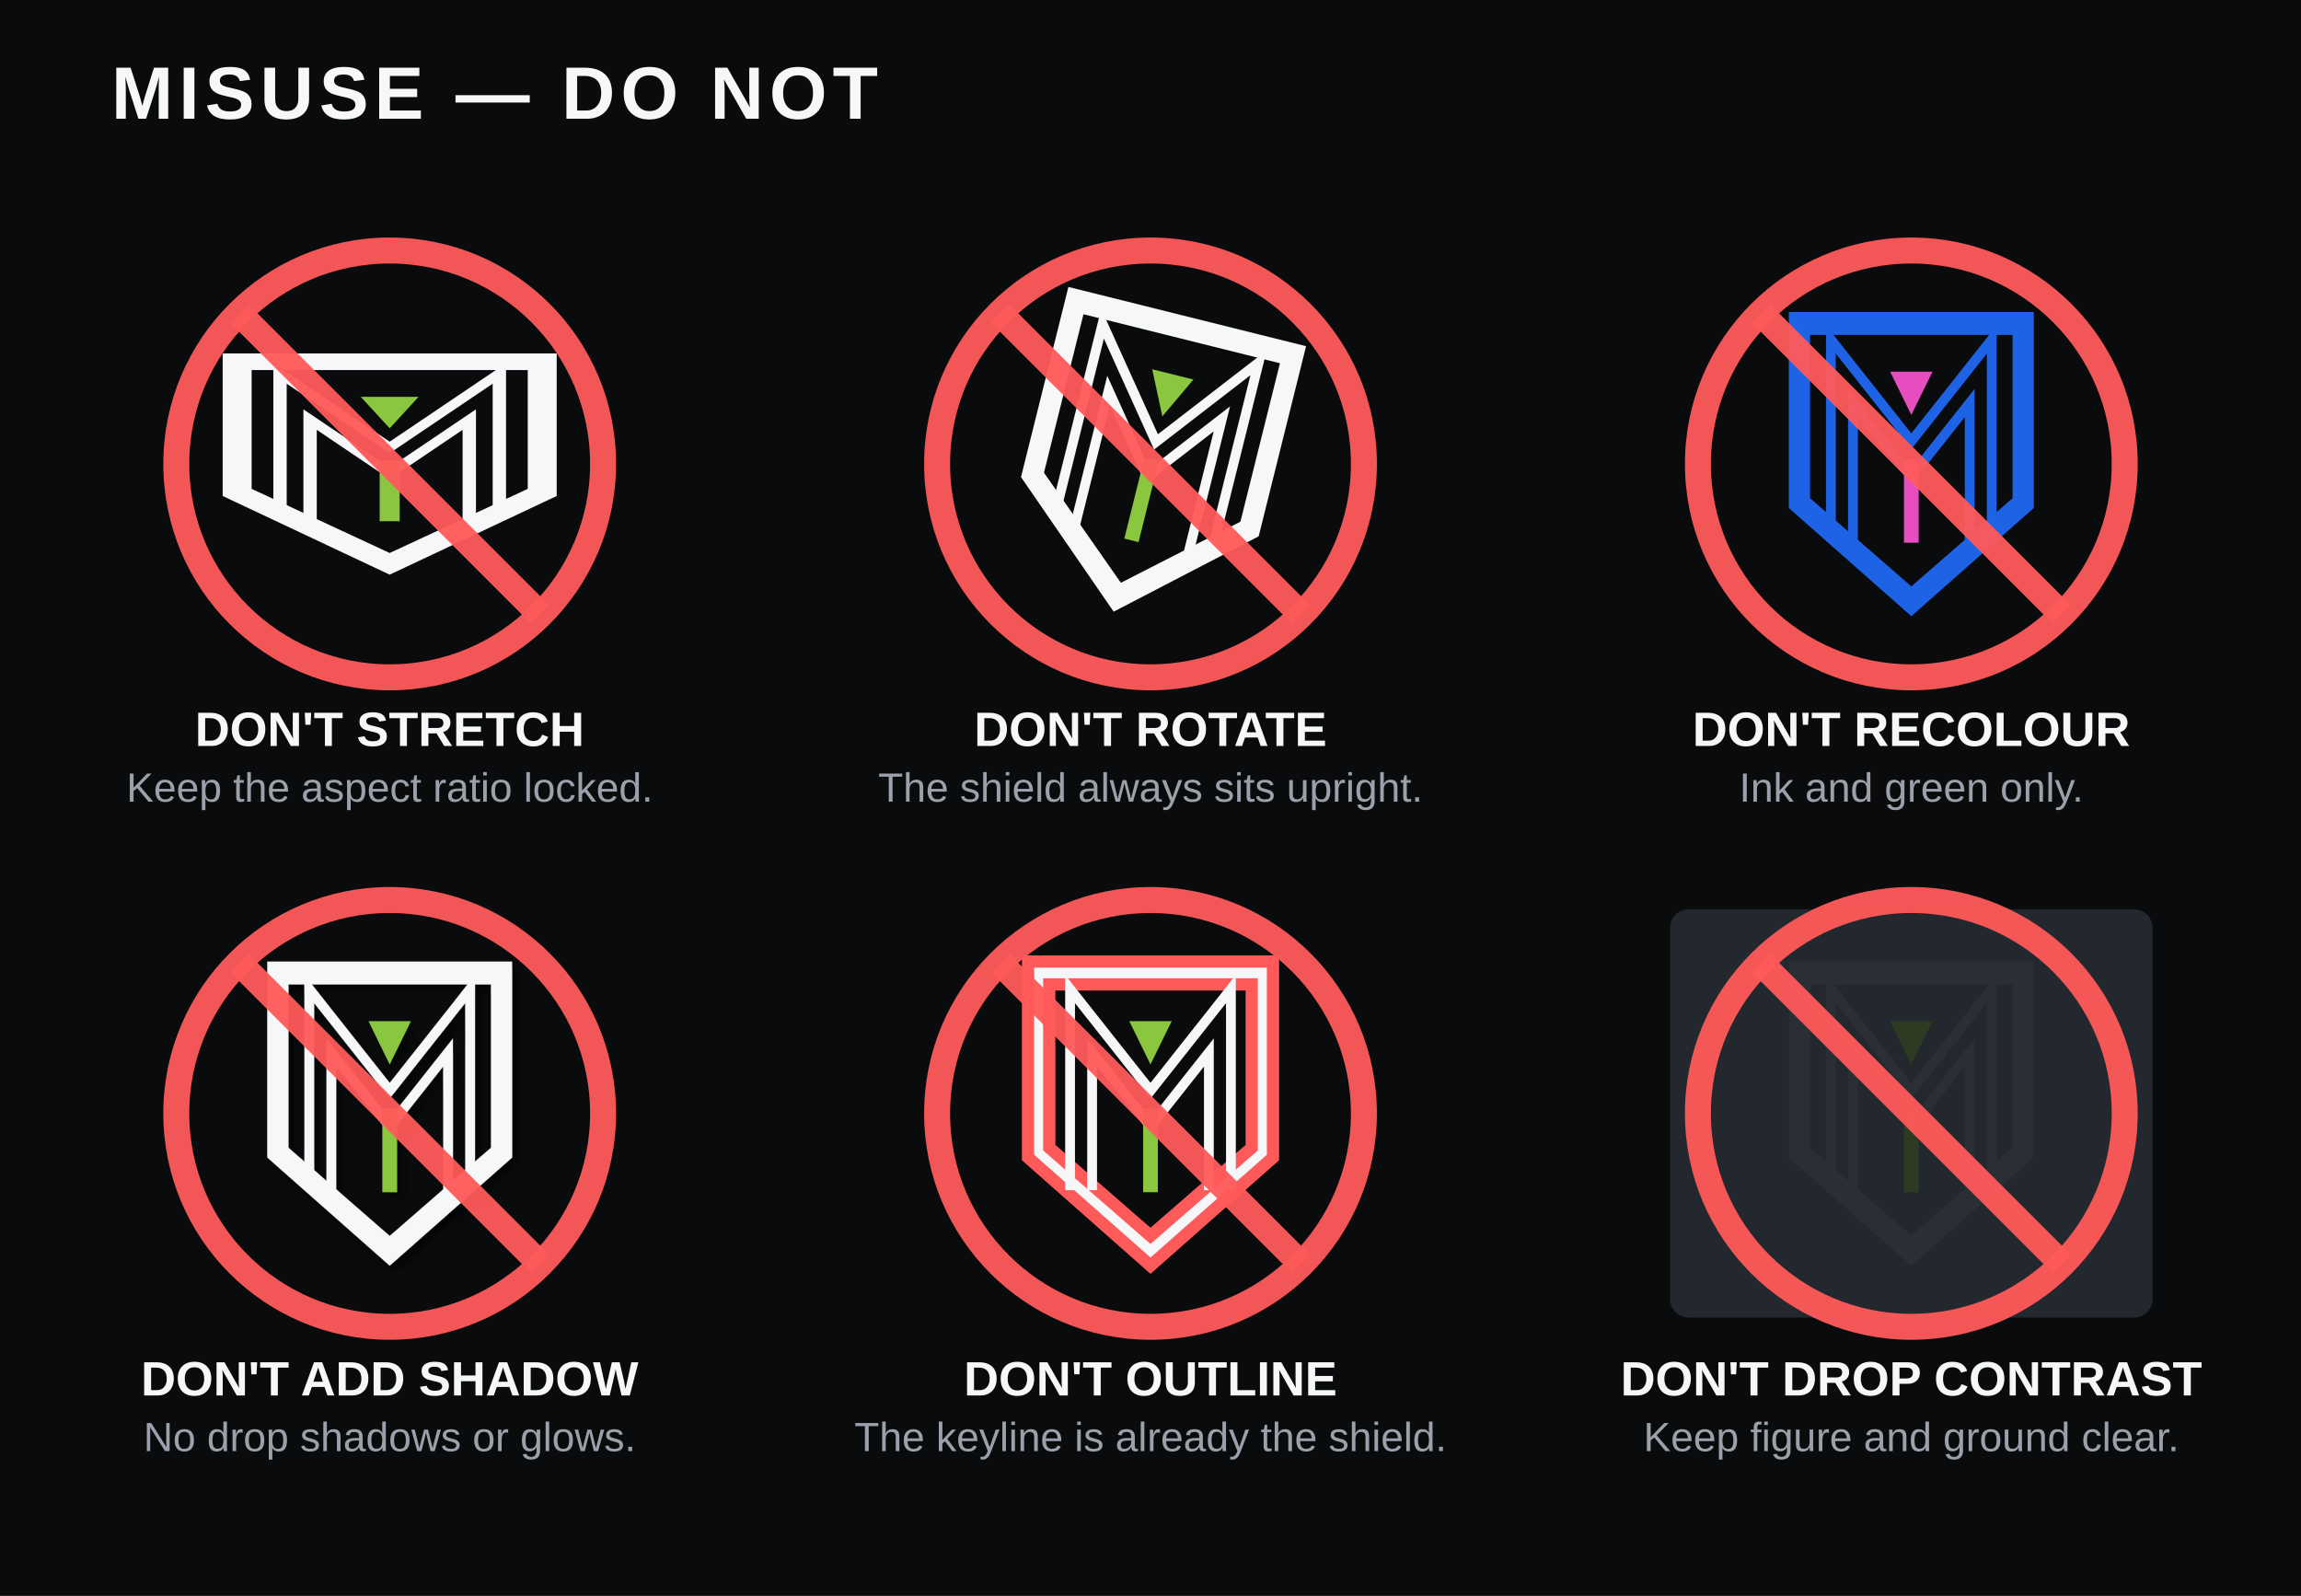
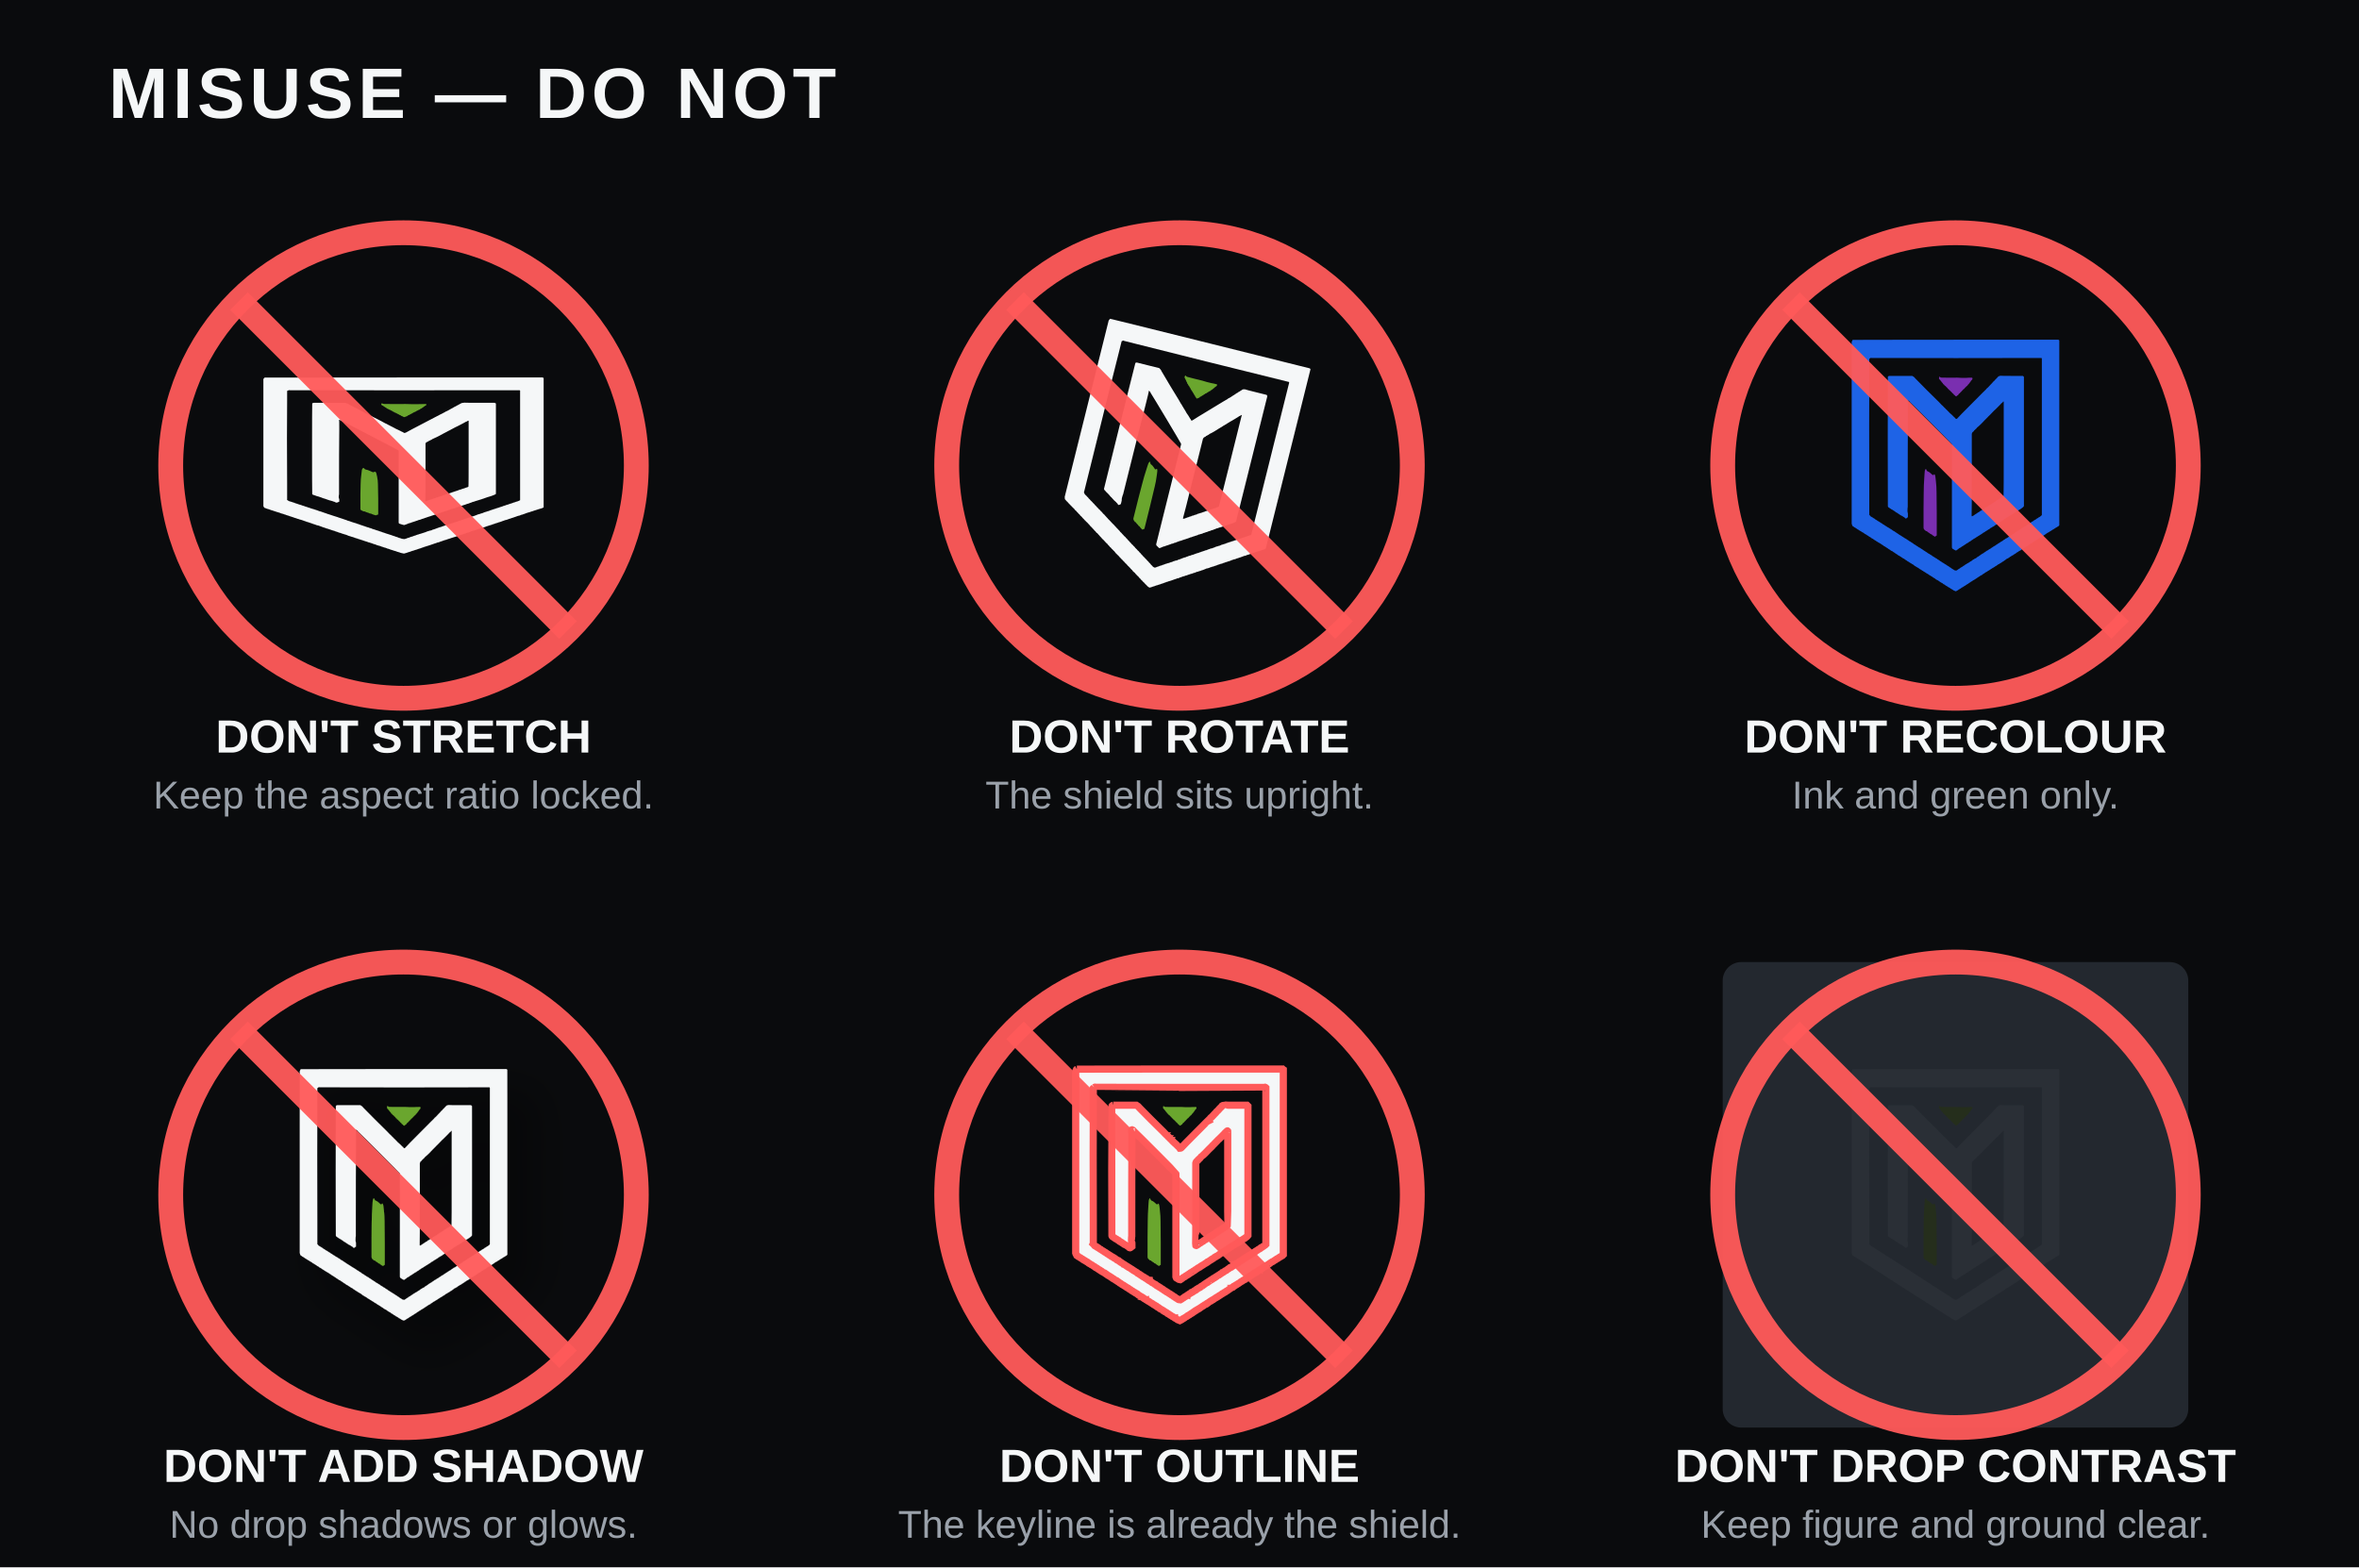
- <svg xmlns="http://www.w3.org/2000/svg" viewBox="0 0 1240 860" role="img" aria-label="The Match Day Club logo misuse">
+ <svg xmlns="http://www.w3.org/2000/svg" viewBox="0 0 1520 1010" role="img" aria-label="The Match Day Club misuse">
  <defs>
+     <path id="pi" fill-rule="evenodd" d="M 103 113 C 101 114, 100 115, 100 116 C 100 117, 99 120, 97 123 C 96 127, 95 129, 96 131 C 96 133, 96 383, 96 688 L 96 1241 98 1247 C 99 1251, 100 1254, 101 1255 C 101 1255, 103 1257, 106 1258 C 108 1260, 111 1262, 112 1263 C 113 1264, 115 1265, 118 1266 C 120 1267, 124 1270, 127 1272 C 129 1274, 132 1276, 134 1277 C 136 1277, 139 1279, 141 1281 C 143 1282, 147 1285, 149 1286 C 152 1287, 155 1289, 157 1291 C 158 1292, 162 1294, 164 1295 C 167 1296, 170 1298, 171 1299 C 172 1301, 176 1303, 179 1305 C 182 1306, 186 1308, 187 1309 C 188 1311, 192 1313, 194 1314 C 196 1315, 200 1317, 201 1319 C 202 1320, 206 1322, 208 1323 C 211 1324, 214 1326, 215 1328 C 216 1329, 219 1331, 222 1332 C 224 1333, 228 1335, 230 1337 C 232 1339, 235 1341, 237 1342 C 240 1343, 242 1345, 244 1346 C 245 1347, 248 1349, 251 1351 C 254 1352, 258 1354, 259 1356 C 260 1357, 264 1359, 267 1360 C 270 1362, 273 1364, 275 1365 C 276 1366, 279 1368, 282 1370 C 284 1371, 288 1373, 290 1375 C 291 1377, 294 1379, 296 1379 C 298 1380, 301 1382, 304 1384 C 306 1386, 310 1388, 313 1390 C 316 1391, 318 1393, 319 1394 C 319 1394, 321 1396, 323 1397 C 331 1401, 334 1403, 335 1405 C 336 1406, 338 1407, 340 1408 C 342 1408, 345 1410, 347 1411 C 349 1413, 353 1416, 357 1418 C 360 1420, 363 1422, 364 1423 C 365 1424, 367 1425, 368 1426 C 370 1427, 373 1428, 375 1430 C 377 1432, 381 1435, 385 1437 C 389 1438, 392 1440, 392 1441 C 392 1441, 394 1443, 397 1444 C 399 1445, 403 1448, 406 1450 C 408 1452, 412 1454, 414 1455 C 416 1455, 419 1457, 421 1459 C 422 1461, 426 1463, 428 1464 C 431 1465, 433 1467, 434 1468 C 435 1469, 438 1471, 441 1473 C 444 1474, 448 1476, 450 1478 C 451 1480, 454 1481, 456 1482 C 458 1483, 462 1485, 464 1487 C 466 1488, 470 1491, 473 1492 C 475 1494, 478 1496, 478 1496 C 479 1497, 482 1500, 486 1502 C 490 1504, 494 1506, 494 1507 C 495 1507, 497 1509, 500 1510 C 503 1512, 506 1514, 508 1515 C 509 1516, 513 1519, 516 1521 C 520 1522, 523 1525, 524 1525 C 524 1526, 527 1528, 529 1529 C 532 1530, 536 1532, 537 1534 C 539 1535, 543 1537, 546 1539 C 549 1541, 552 1543, 553 1544 C 554 1545, 556 1546, 558 1547 C 561 1548, 565 1551, 568 1553 C 571 1556, 575 1558, 577 1559 C 579 1560, 582 1561, 582 1562 C 583 1563, 586 1565, 589 1566 C 591 1568, 595 1570, 597 1572 C 599 1573, 603 1576, 606 1577 C 609 1579, 611 1581, 612 1582 C 613 1583, 616 1585, 619 1586 C 622 1587, 626 1589, 627 1590 C 628 1591, 631 1593, 633 1595 C 636 1596, 639 1598, 641 1600 C 643 1601, 646 1604, 648 1604 C 651 1605, 654 1607, 656 1609 C 657 1611, 660 1613, 662 1613 C 668 1616, 670 1618, 672 1620 C 673 1621, 675 1622, 677 1623 C 679 1624, 682 1625, 684 1627 C 685 1629, 690 1631, 694 1633 C 698 1635, 701 1638, 702 1638 C 702 1639, 705 1641, 708 1642 C 710 1643, 714 1645, 715 1646 C 718 1649, 723 1652, 730 1654 L 735 1656 743 1652 C 748 1650, 751 1647, 752 1646 C 752 1646, 755 1644, 759 1642 C 762 1640, 767 1638, 768 1636 C 770 1634, 772 1633, 774 1632 C 776 1632, 779 1630, 781 1628 C 783 1627, 787 1624, 789 1623 C 792 1622, 795 1620, 797 1618 C 798 1617, 801 1615, 803 1614 C 805 1613, 808 1611, 810 1610 C 812 1608, 815 1606, 818 1604 C 821 1603, 825 1600, 827 1598 C 829 1597, 832 1595, 832 1595 C 833 1595, 835 1594, 837 1592 C 839 1590, 843 1588, 847 1586 C 850 1584, 853 1582, 855 1581 C 856 1580, 859 1578, 861 1577 C 863 1576, 866 1574, 867 1573 C 868 1572, 872 1569, 876 1567 C 879 1565, 884 1563, 885 1561 C 886 1560, 889 1558, 891 1558 C 893 1557, 896 1555, 898 1554 C 899 1552, 903 1549, 906 1548 C 908 1547, 912 1545, 913 1543 C 914 1542, 918 1540, 921 1538 C 925 1537, 927 1535, 928 1534 C 928 1534, 931 1532, 934 1530 C 937 1529, 942 1526, 944 1524 C 946 1522, 951 1519, 953 1518 C 956 1517, 958 1515, 958 1515 C 958 1515, 960 1513, 963 1512 C 966 1510, 971 1508, 973 1506 C 975 1504, 978 1502, 981 1501 C 983 1500, 986 1498, 987 1497 C 988 1496, 992 1493, 995 1491 C 999 1490, 1002 1488, 1003 1487 C 1003 1486, 1006 1485, 1009 1483 C 1012 1482, 1015 1480, 1016 1479 C 1018 1477, 1019 1476, 1027 1472 C 1029 1471, 1031 1469, 1031 1469 C 1032 1468, 1035 1466, 1038 1464 C 1041 1462, 1044 1460, 1044 1459 C 1045 1459, 1048 1456, 1052 1455 C 1056 1453, 1060 1450, 1061 1450 C 1062 1449, 1065 1447, 1067 1445 C 1070 1444, 1073 1442, 1074 1441 C 1076 1439, 1083 1435, 1085 1435 C 1085 1435, 1087 1434, 1089 1432 C 1090 1431, 1094 1428, 1097 1427 C 1101 1425, 1105 1422, 1106 1421 C 1107 1419, 1111 1417, 1113 1416 C 1116 1415, 1119 1413, 1119 1412 C 1120 1411, 1123 1409, 1126 1408 C 1129 1407, 1133 1404, 1135 1403 C 1136 1401, 1139 1399, 1142 1398 C 1144 1397, 1147 1395, 1148 1394 C 1150 1392, 1153 1390, 1156 1389 C 1158 1388, 1162 1385, 1164 1384 C 1165 1382, 1168 1380, 1171 1380 C 1173 1379, 1176 1377, 1178 1375 C 1180 1373, 1183 1371, 1186 1369 C 1189 1368, 1191 1366, 1192 1365 C 1193 1364, 1196 1362, 1200 1361 C 1203 1359, 1206 1357, 1208 1356 C 1209 1355, 1212 1352, 1215 1351 C 1218 1349, 1221 1347, 1222 1347 C 1222 1346, 1225 1344, 1228 1343 C 1231 1341, 1235 1339, 1237 1337 C 1238 1336, 1241 1334, 1243 1333 C 1245 1332, 1248 1330, 1250 1328 C 1252 1326, 1257 1324, 1260 1323 C 1263 1321, 1265 1320, 1265 1319 C 1265 1318, 1268 1316, 1272 1315 C 1275 1313, 1279 1310, 1281 1309 C 1282 1308, 1285 1306, 1288 1304 C 1291 1302, 1294 1300, 1295 1299 C 1296 1298, 1299 1297, 1302 1295 C 1305 1294, 1309 1292, 1310 1290 C 1311 1289, 1315 1287, 1317 1286 C 1320 1285, 1322 1283, 1323 1282 C 1324 1281, 1328 1279, 1331 1277 C 1335 1275, 1339 1273, 1341 1271 C 1342 1270, 1345 1268, 1347 1267 C 1349 1266, 1353 1264, 1356 1262 C 1358 1260, 1362 1258, 1364 1257 C 1365 1256, 1367 1255, 1368 1253 L 1370 1251 1370 683 L 1370 116 1367 114 L 1365 112 735 112 C 284 112, 105 113, 103 113 M 210 225 C 209 226, 207 228, 206 228 L 204 230 204 316 C 203 419, 203 840, 204 1038 C 204 1130, 204 1181, 204 1183 L 203 1185 204 1186 C 205 1187, 207 1189, 208 1191 C 210 1195, 214 1198, 219 1200 C 221 1201, 224 1203, 226 1204 C 228 1206, 231 1208, 234 1209 C 236 1210, 239 1212, 240 1214 C 241 1215, 245 1217, 247 1218 C 249 1219, 253 1221, 254 1223 C 255 1224, 259 1226, 263 1228 C 267 1230, 270 1232, 271 1233 C 272 1234, 274 1236, 277 1237 C 279 1238, 283 1240, 285 1242 C 286 1244, 290 1246, 293 1247 C 295 1248, 298 1250, 300 1252 C 301 1253, 304 1255, 307 1256 C 309 1257, 312 1259, 314 1261 C 316 1262, 320 1265, 323 1266 C 326 1267, 328 1269, 329 1270 C 330 1271, 333 1273, 336 1274 C 339 1276, 343 1278, 345 1280 C 346 1282, 350 1284, 352 1285 C 354 1286, 357 1288, 358 1288 C 359 1289, 362 1291, 365 1293 C 368 1295, 372 1297, 374 1299 C 376 1300, 379 1303, 382 1304 C 384 1305, 386 1307, 387 1308 C 388 1308, 391 1310, 394 1312 C 397 1314, 401 1316, 402 1317 C 403 1318, 406 1320, 408 1321 C 410 1322, 413 1324, 416 1326 C 418 1328, 422 1330, 424 1331 C 426 1332, 430 1334, 431 1335 C 433 1337, 436 1339, 438 1340 C 440 1341, 444 1343, 446 1345 C 448 1347, 451 1349, 454 1350 C 456 1351, 459 1353, 460 1354 C 462 1356, 465 1358, 466 1358 C 468 1359, 472 1361, 474 1363 C 476 1365, 479 1368, 482 1369 C 484 1369, 487 1372, 489 1373 C 491 1375, 494 1377, 496 1378 C 498 1379, 502 1381, 504 1383 C 506 1385, 510 1387, 512 1388 C 514 1388, 517 1390, 519 1392 C 520 1394, 524 1396, 527 1397 C 529 1399, 532 1401, 534 1402 C 535 1403, 538 1405, 541 1407 C 544 1408, 546 1410, 547 1410 C 547 1411, 549 1413, 552 1414 C 555 1415, 559 1418, 561 1420 C 563 1422, 567 1424, 569 1425 C 572 1426, 574 1427, 575 1428 C 576 1430, 578 1431, 586 1435 C 587 1436, 590 1438, 592 1440 C 594 1441, 597 1443, 597 1443 C 598 1443, 601 1445, 604 1447 C 607 1450, 611 1452, 613 1453 C 615 1454, 618 1455, 620 1457 C 621 1459, 625 1461, 627 1462 C 629 1463, 633 1465, 635 1467 C 636 1469, 640 1471, 642 1472 C 645 1473, 647 1475, 648 1476 C 648 1476, 651 1478, 654 1480 C 658 1482, 662 1484, 664 1486 C 665 1487, 669 1489, 672 1491 C 675 1492, 677 1494, 677 1494 C 678 1495, 681 1497, 684 1499 C 688 1501, 692 1503, 694 1505 C 695 1507, 698 1509, 700 1509 C 702 1510, 704 1512, 706 1513 C 707 1514, 710 1517, 714 1519 C 718 1520, 721 1523, 722 1524 C 725 1527, 734 1529, 738 1529 C 740 1528, 743 1526, 746 1524 C 748 1522, 752 1519, 754 1518 C 756 1518, 759 1516, 761 1514 C 762 1512, 766 1510, 770 1508 C 773 1506, 776 1504, 777 1504 C 777 1503, 780 1501, 782 1500 C 784 1499, 787 1497, 789 1496 C 790 1495, 793 1492, 797 1490 C 801 1489, 804 1486, 805 1485 C 806 1485, 808 1483, 811 1482 C 813 1481, 817 1479, 819 1477 C 821 1475, 825 1473, 827 1472 C 830 1470, 833 1468, 835 1467 C 836 1465, 839 1463, 841 1462 C 844 1461, 847 1459, 848 1458 C 849 1456, 853 1455, 856 1454 C 859 1453, 862 1451, 863 1449 C 864 1447, 868 1445, 871 1444 C 873 1442, 876 1440, 878 1439 C 879 1438, 882 1436, 885 1434 C 888 1432, 891 1430, 892 1429 C 893 1428, 897 1426, 900 1424 C 903 1423, 907 1421, 907 1420 C 907 1419, 911 1417, 914 1415 C 917 1413, 921 1411, 921 1410 C 922 1409, 925 1407, 928 1406 C 931 1405, 935 1402, 937 1400 C 939 1399, 942 1397, 942 1397 C 944 1397, 951 1392, 952 1391 C 952 1390, 955 1389, 958 1387 C 961 1385, 964 1383, 965 1382 C 966 1381, 969 1380, 972 1378 C 974 1377, 978 1375, 980 1373 C 982 1371, 985 1369, 988 1368 C 990 1367, 992 1365, 993 1364 C 994 1364, 997 1362, 1000 1360 C 1003 1358, 1007 1356, 1009 1354 C 1011 1352, 1015 1350, 1017 1349 C 1019 1349, 1022 1347, 1022 1346 C 1023 1345, 1027 1342, 1030 1340 C 1034 1338, 1038 1336, 1039 1334 C 1040 1333, 1043 1332, 1044 1331 C 1046 1331, 1049 1329, 1051 1328 C 1053 1326, 1057 1323, 1061 1321 C 1064 1319, 1067 1317, 1067 1316 C 1068 1316, 1070 1314, 1073 1312 C 1076 1311, 1080 1309, 1081 1308 C 1082 1307, 1085 1304, 1089 1303 C 1092 1301, 1096 1299, 1096 1298 C 1097 1297, 1100 1294, 1104 1292 C 1109 1290, 1112 1288, 1112 1287 C 1112 1287, 1115 1285, 1118 1284 C 1121 1282, 1125 1280, 1125 1279 C 1126 1278, 1128 1276, 1131 1275 C 1134 1273, 1138 1271, 1140 1269 C 1142 1268, 1146 1265, 1148 1264 C 1150 1264, 1152 1262, 1153 1261 C 1153 1260, 1157 1258, 1161 1256 C 1166 1254, 1169 1251, 1170 1250 C 1171 1249, 1173 1248, 1175 1247 C 1177 1246, 1180 1244, 1182 1243 C 1184 1241, 1187 1238, 1190 1237 C 1192 1236, 1195 1234, 1197 1233 C 1198 1231, 1202 1229, 1204 1228 C 1206 1228, 1210 1225, 1212 1223 C 1214 1221, 1218 1219, 1220 1218 C 1223 1217, 1225 1215, 1227 1214 C 1228 1213, 1231 1211, 1233 1209 C 1236 1208, 1240 1206, 1242 1204 C 1243 1202, 1246 1200, 1249 1200 C 1251 1199, 1255 1196, 1258 1193 L 1263 1188 1263 707 L 1263 227 1261 225 C 1259 223, 1258 223, 1257 224 C 1253 225, 218 225, 217 224 C 215 222, 213 223, 210 225 M 326 334 C 322 335, 319 337, 318 339 C 317 342, 317 1129, 318 1134 C 319 1139, 322 1142, 330 1146 C 333 1148, 336 1150, 336 1150 C 336 1151, 339 1152, 342 1154 C 345 1155, 349 1157, 351 1159 C 353 1161, 356 1163, 359 1164 C 361 1166, 364 1168, 365 1169 C 367 1170, 369 1172, 371 1173 C 373 1173, 376 1175, 378 1177 C 381 1179, 385 1182, 387 1183 C 389 1184, 392 1186, 393 1187 C 395 1188, 398 1191, 402 1192 C 406 1194, 410 1196, 411 1197 C 412 1199, 415 1200, 417 1201 C 419 1202, 421 1203, 422 1205 C 427 1211, 430 1211, 436 1205 L 441 1201 441 1188 C 441 1181, 441 1175, 440 1174 C 438 1171, 438 1152, 439 1145 L 440 1138 440 1034 C 440 906, 440 682, 441 572 C 441 519, 441 489, 440 488 C 438 488, 439 484, 440 484 C 441 484, 442 485, 443 486 C 444 486, 445 487, 446 487 C 447 487, 449 488, 450 490 C 451 491, 453 493, 454 495 C 472 511, 709 749, 710 752 L 711 756 711 1071 L 711 1387 712 1390 L 714 1394 719 1397 C 726 1402, 734 1406, 736 1406 C 736 1406, 739 1405, 741 1403 C 743 1401, 746 1399, 748 1398 C 750 1396, 753 1395, 753 1394 C 754 1393, 757 1390, 761 1389 C 765 1387, 769 1385, 769 1384 C 770 1383, 772 1381, 775 1380 C 777 1379, 781 1376, 783 1375 C 785 1373, 789 1371, 792 1369 C 795 1367, 798 1366, 798 1365 C 798 1364, 801 1363, 804 1361 C 807 1360, 811 1358, 813 1356 C 814 1354, 818 1352, 820 1351 C 823 1350, 826 1348, 827 1347 C 828 1345, 831 1343, 834 1342 C 836 1341, 839 1339, 841 1337 C 843 1335, 847 1333, 849 1332 C 852 1331, 854 1329, 856 1328 C 857 1327, 860 1325, 863 1323 C 865 1322, 869 1320, 871 1318 C 873 1317, 876 1315, 878 1314 C 880 1313, 882 1312, 884 1310 C 885 1309, 888 1307, 892 1305 C 895 1303, 899 1300, 901 1299 C 902 1297, 905 1295, 907 1295 C 909 1294, 913 1292, 915 1290 C 917 1288, 920 1286, 922 1285 C 924 1285, 927 1283, 929 1281 C 931 1280, 935 1277, 937 1276 C 939 1275, 943 1273, 945 1271 C 946 1269, 949 1267, 951 1266 C 954 1266, 957 1264, 958 1262 C 960 1261, 963 1259, 966 1258 C 968 1257, 972 1255, 973 1253 C 975 1251, 978 1249, 981 1248 C 983 1247, 986 1245, 987 1244 C 987 1243, 990 1241, 994 1240 C 997 1238, 1001 1235, 1002 1234 C 1004 1232, 1008 1230, 1010 1229 C 1012 1229, 1014 1227, 1015 1226 C 1015 1225, 1019 1223, 1022 1221 C 1026 1219, 1030 1217, 1031 1216 C 1032 1214, 1035 1212, 1037 1211 C 1039 1211, 1042 1208, 1044 1206 C 1046 1204, 1050 1202, 1053 1201 C 1056 1199, 1059 1197, 1060 1196 C 1062 1195, 1064 1193, 1067 1192 C 1069 1191, 1072 1189, 1074 1188 C 1076 1186, 1080 1184, 1082 1183 C 1085 1182, 1088 1180, 1090 1178 C 1091 1177, 1095 1174, 1098 1173 C 1100 1171, 1103 1169, 1105 1168 C 1106 1167, 1109 1165, 1111 1164 C 1113 1163, 1117 1161, 1119 1159 C 1120 1158, 1124 1156, 1126 1155 C 1128 1154, 1132 1151, 1134 1150 C 1136 1148, 1140 1145, 1142 1144 C 1145 1142, 1148 1140, 1150 1137 L 1153 1133 1153 736 L 1153 340 1150 337 L 1147 334 1080 334 C 1043 334, 1011 334, 1010 333 C 1009 333, 1005 334, 1001 335 L 995 338 993 341 C 991 343, 989 345, 988 346 C 987 347, 985 349, 983 351 C 982 353, 980 355, 979 356 C 977 357, 975 358, 974 360 C 974 362, 971 364, 969 366 C 967 367, 965 369, 965 369 C 965 370, 963 372, 961 374 C 959 377, 953 383, 947 389 C 942 395, 936 401, 935 402 C 934 403, 932 405, 931 406 C 929 407, 927 410, 925 411 C 923 413, 921 415, 921 416 C 920 416, 886 451, 845 492 C 780 557, 752 586, 743 596 C 742 597, 740 598, 738 598 L 735 598 733 595 C 732 593, 730 591, 730 591 C 729 591, 724 587, 719 581 C 714 576, 707 569, 704 567 C 701 564, 697 561, 696 560 C 696 559, 693 557, 692 555 C 690 554, 688 552, 688 551 C 687 551, 685 548, 683 546 C 681 544, 678 542, 678 541 C 677 541, 673 537, 669 532 C 664 528, 660 524, 660 523 C 659 523, 657 520, 655 518 C 653 516, 651 514, 650 514 C 646 510, 633 496, 632 495 C 631 494, 598 461, 558 422 C 519 382, 486 349, 486 349 C 485 348, 483 345, 480 342 C 477 340, 473 337, 471 336 L 468 334 399 334 C 360 334, 328 334, 326 334 M 1023 495 C 1022 497, 1021 498, 1019 499 C 1018 499, 1016 501, 1015 502 C 1014 504, 1003 515, 992 526 C 981 537, 971 547, 970 547 C 967 550, 944 574, 942 576 C 940 577, 939 579, 938 580 C 936 581, 934 583, 933 585 C 930 587, 895 624, 890 629 C 885 634, 870 648, 868 649 C 867 649, 865 651, 864 653 C 863 655, 861 657, 860 658 C 858 659, 856 661, 855 662 C 854 664, 852 666, 850 667 C 848 668, 846 670, 846 672 C 845 673, 843 676, 841 677 C 838 678, 837 680, 835 684 L 833 690 833 940 C 833 1077, 833 1190, 832 1191 C 832 1193, 833 1196, 834 1196 C 836 1196, 848 1189, 851 1186 C 853 1184, 856 1182, 858 1181 C 861 1180, 864 1178, 866 1176 C 868 1174, 872 1172, 874 1171 C 877 1170, 880 1168, 880 1167 C 881 1165, 884 1163, 886 1163 C 889 1162, 892 1160, 894 1158 C 896 1156, 900 1154, 902 1153 C 905 1152, 908 1150, 910 1148 C 911 1146, 914 1144, 916 1143 C 918 1143, 921 1141, 923 1139 C 925 1138, 929 1135, 932 1134 C 934 1132, 937 1130, 938 1130 C 939 1129, 943 1126, 947 1124 C 951 1122, 954 1120, 954 1119 C 954 1119, 956 1117, 959 1116 C 961 1115, 965 1113, 967 1111 C 968 1110, 972 1107, 975 1106 C 978 1104, 982 1102, 983 1100 C 984 1099, 987 1097, 989 1096 C 991 1096, 994 1094, 995 1093 C 996 1091, 1000 1089, 1004 1087 C 1007 1085, 1011 1083, 1012 1082 C 1013 1081, 1016 1079, 1017 1078 C 1022 1076, 1027 1072, 1028 1070 C 1029 1068, 1029 940, 1029 785 C 1029 629, 1029 500, 1029 498 C 1031 491, 1026 488, 1023 495" />
+     <path id="pg" d="M 669 378 L 668 379 670 383 C 671 386, 673 389, 675 390 C 677 391, 681 395, 684 398 C 690 406, 696 412, 705 420 C 709 424, 713 428, 714 429 C 716 430, 720 435, 724 439 C 728 444, 732 448, 733 449 C 736 454, 746 447, 756 433 C 760 427, 774 412, 775 412 C 778 412, 803 384, 803 380 C 803 377, 801 377, 800 379 C 796 383, 795 384, 792 384 C 791 384, 788 385, 787 386 C 785 387, 781 387, 779 387 C 776 387, 773 387, 772 387 C 763 388, 714 387, 714 387 C 714 386, 706 385, 704 385 C 703 385, 702 385, 702 384 C 702 384, 701 383, 700 384 L 698 384 698 388 C 698 389, 699 391, 699 391 C 701 391, 703 394, 703 397 L 703 399 701 399 L 698 399 698 396 L 697 392 695 392 C 691 392, 688 390, 687 387 L 686 384 682 383 C 679 382, 677 381, 676 379 C 674 377, 672 376, 669 378 M 550 1002 C 549 1007, 549 1015, 548 1021 C 545 1056, 542 1264, 544 1272 C 545 1273, 547 1274, 549 1275 C 551 1276, 554 1278, 556 1280 C 558 1281, 561 1283, 563 1283 C 566 1284, 568 1285, 570 1288 C 572 1290, 576 1293, 578 1294 C 581 1295, 583 1297, 584 1298 C 585 1300, 587 1301, 591 1303 C 595 1304, 597 1305, 598 1307 C 602 1314, 605 1315, 609 1312 L 611 1309 610 1292 C 610 1282, 610 1243, 610 1204 C 610 1129, 609 1059, 607 1043 C 606 1038, 606 1029, 605 1023 C 605 1014, 604 1010, 603 1011 C 602 1012, 600 1022, 598 1041 C 598 1049, 597 1057, 596 1059 C 596 1062, 593 1063, 593 1060 L 593 1058 592 1061 L 591 1064 591 1061 C 591 1059, 591 1058, 590 1058 C 590 1058, 589 1055, 589 1051 L 588 1044 586 1044 C 585 1044, 584 1043, 584 1043 L 584 1041 577 1041 L 570 1041 570 1043 C 570 1043, 569 1044, 568 1044 C 567 1044, 566 1045, 566 1046 C 566 1046, 565 1047, 565 1047 C 564 1047, 563 1048, 563 1049 L 562 1051 562 1049 C 562 1048, 561 1047, 560 1047 C 558 1047, 556 1042, 555 1026 C 554 1008, 552 994, 551 994 C 551 994, 550 998, 550 1002" />
+     <path id="pd" d="M 634 339 C 633 339, 633 342, 632 346 L 632 352 640 361 C 644 366, 648 371, 648 371 C 648 372, 649 373, 651 375 C 653 376, 655 379, 656 381 C 656 383, 658 385, 660 386 C 662 386, 664 389, 665 391 C 666 393, 667 394, 670 395 C 671 396, 674 398, 675 400 C 676 401, 678 404, 679 404 C 681 405, 683 408, 684 409 C 684 411, 687 413, 688 414 C 690 415, 693 417, 693 419 C 694 421, 696 422, 697 422 C 698 423, 701 425, 703 428 C 705 430, 707 432, 708 433 C 709 433, 711 435, 712 437 C 713 439, 715 441, 717 442 C 719 443, 721 445, 722 447 C 722 449, 724 451, 726 451 C 728 452, 730 454, 731 456 C 732 457, 734 459, 736 459 L 738 460 741 457 C 742 456, 745 453, 747 453 C 749 452, 751 450, 752 447 C 753 445, 754 443, 757 442 C 759 441, 761 439, 762 437 C 763 436, 764 434, 766 433 C 767 432, 769 430, 771 428 C 772 426, 774 424, 775 423 C 777 422, 779 421, 779 419 C 780 417, 782 415, 784 415 C 786 414, 788 411, 789 410 C 790 408, 793 405, 794 404 C 796 404, 798 402, 798 400 C 799 399, 801 397, 803 396 C 805 395, 807 393, 808 391 C 808 389, 810 387, 812 386 C 814 385, 816 382, 817 380 C 818 378, 821 374, 824 371 C 826 368, 828 365, 828 365 C 828 364, 830 362, 832 360 C 837 356, 839 349, 836 346 L 835 345 827 345 C 822 345, 809 345, 798 346 C 786 346, 773 346, 769 346 C 759 345, 739 344, 690 345 C 644 345, 641 345, 638 341 C 636 339, 635 338, 634 339 M 669 378 L 668 379 670 383 C 671 386, 673 389, 675 390 C 677 391, 681 395, 684 398 C 690 406, 696 412, 705 420 C 709 424, 713 428, 714 429 C 716 430, 720 435, 724 439 C 728 444, 732 448, 733 449 C 736 454, 746 447, 756 433 C 760 427, 774 412, 775 412 C 778 412, 803 384, 803 380 C 803 377, 801 377, 800 379 C 796 383, 795 384, 792 384 C 791 384, 788 385, 787 386 C 785 387, 781 387, 779 387 C 776 387, 773 387, 772 387 C 763 388, 714 387, 714 387 C 714 386, 706 385, 704 385 C 703 385, 702 385, 702 384 C 702 384, 701 383, 700 384 L 698 384 698 388 C 698 389, 699 391, 699 391 C 701 391, 703 394, 703 397 L 703 399 701 399 L 698 399 698 396 L 697 392 695 392 C 691 392, 688 390, 687 387 L 686 384 682 383 C 679 382, 677 381, 676 379 C 674 377, 672 376, 669 378 M 548 908 C 545 913, 543 924, 543 936 C 543 942, 542 957, 541 968 C 541 979, 539 994, 539 1003 C 538 1011, 538 1073, 537 1143 L 537 1268 538 1270 C 538 1271, 539 1273, 539 1274 C 539 1275, 543 1280, 546 1281 C 547 1282, 548 1283, 548 1283 C 548 1285, 555 1288, 557 1287 C 558 1287, 560 1289, 561 1291 C 563 1293, 567 1295, 570 1297 C 573 1298, 575 1300, 576 1301 C 576 1302, 578 1304, 582 1305 C 586 1306, 589 1308, 591 1311 C 592 1312, 595 1314, 595 1314 C 596 1314, 598 1315, 600 1317 C 605 1321, 608 1322, 610 1319 C 611 1318, 613 1316, 615 1315 L 618 1314 618 1177 C 617 1049, 617 1015, 614 994 C 614 989, 613 980, 612 973 C 610 953, 609 947, 607 942 C 604 937, 602 936, 600 940 C 597 944, 594 944, 589 939 C 588 938, 584 935, 580 931 C 576 928, 572 925, 571 924 C 570 923, 567 922, 565 921 C 563 921, 562 920, 562 920 C 562 919, 561 919, 561 919 C 559 919, 556 914, 554 910 C 553 904, 551 904, 548 908 M 550 1002 C 549 1007, 549 1015, 548 1021 C 545 1056, 542 1264, 544 1272 C 545 1273, 547 1274, 549 1275 C 551 1276, 554 1278, 556 1280 C 558 1281, 561 1283, 563 1283 C 566 1284, 568 1285, 570 1288 C 572 1290, 576 1293, 578 1294 C 581 1295, 583 1297, 584 1298 C 585 1300, 587 1301, 591 1303 C 595 1304, 597 1305, 598 1307 C 602 1314, 605 1315, 609 1312 L 611 1309 610 1292 C 610 1282, 610 1243, 610 1204 C 610 1129, 609 1059, 607 1043 C 606 1038, 606 1029, 605 1023 C 605 1014, 604 1010, 603 1011 C 602 1012, 600 1022, 598 1041 C 598 1049, 597 1057, 596 1059 C 596 1062, 593 1063, 593 1060 L 593 1058 592 1061 L 591 1064 591 1061 C 591 1059, 591 1058, 590 1058 C 590 1058, 589 1055, 589 1051 L 588 1044 586 1044 C 585 1044, 584 1043, 584 1043 L 584 1041 577 1041 L 570 1041 570 1043 C 570 1043, 569 1044, 568 1044 C 567 1044, 566 1045, 566 1046 C 566 1046, 565 1047, 565 1047 C 564 1047, 563 1048, 563 1049 L 562 1051 562 1049 C 562 1048, 561 1047, 560 1047 C 558 1047, 556 1042, 555 1026 C 554 1008, 552 994, 551 994 C 551 994, 550 998, 550 1002" />
    <filter id="ds" x="-40%" y="-40%" width="180%" height="180%">
-       <feDropShadow dx="14" dy="16" stdDeviation="12" flood-color="#000000" flood-opacity="0.6" />
+       <feDropShadow dx="16" dy="18" stdDeviation="14" flood-color="#000" flood-opacity="0.6" />
    </filter>
-     <g id="no" stroke="#FF5A5A" stroke-width="14" fill="none" stroke-opacity="0.95">
-       <circle r="115" />
-       <line x1="-81" y1="-81" x2="81" y2="81" />
-     </g>
-     <mask id="mkx">
-       <rect width="1000" height="1000" fill="black" />
-       <path d="M330 700 L330 285 L500 500 L670 285 L670 700" fill="none" stroke="white" stroke-width="78" stroke-linejoin="miter" stroke-miterlimit="9" />
-       <path d="M330 700 L330 285 L500 500 L670 285 L670 700" fill="none" stroke="black" stroke-width="30" stroke-linejoin="miter" stroke-miterlimit="9" />
-     </mask>
-     <g id="m">
-       <path fill-rule="evenodd" fill="#F5F7F8" d="M200 140 L800 140 L800 620 L500 885 L200 620 Z M252 196 L748 196 L748 596 L500 812 L252 596 Z" />
-       <path fill="#8BC63F" d="M448 286 L552 286 L500 392 Z" />
-       <rect width="1000" height="1000" fill="#F5F7F8" mask="url(#mkx)" />
-       <rect x="482" y="500" width="36" height="205" fill="#8BC63F" />
+     <g id="no" stroke="#FF5A5A" stroke-width="16" fill="none" stroke-opacity="0.95">
+       <circle r="150" />
+       <line x1="-106" y1="-106" x2="106" y2="106" />
    </g>
  </defs>
-   <rect width="1240" height="860" fill="#0A0B0D" />
-   <text x="60" y="64" font-family="Archivo, Arial, sans-serif" font-size="40" font-weight="700" letter-spacing="3" fill="#F5F7F8">MISUSE — DO NOT</text>
-   <use href="#m" transform="translate(210 250) scale(0.30 0.16) translate(-500 -512)" />
-   <use href="#no" x="210" y="250" />
-   <text x="210" y="402" text-anchor="middle" font-family="Archivo, Arial, sans-serif" font-size="26" font-weight="700" fill="#F5F7F8">DON'T STRETCH</text>
-   <text x="210" y="432" text-anchor="middle" font-family="Archivo, Arial, sans-serif" font-size="22" fill="#9AA1AA">Keep the aspect ratio locked.</text>
-   <use href="#m" transform="translate(620 250) rotate(14) scale(0.22) translate(-500 -512)" />
-   <use href="#no" x="620" y="250" />
-   <text x="620" y="402" text-anchor="middle" font-family="Archivo, Arial, sans-serif" font-size="26" font-weight="700" fill="#F5F7F8">DON'T ROTATE</text>
-   <text x="620" y="432" text-anchor="middle" font-family="Archivo, Arial, sans-serif" font-size="22" fill="#9AA1AA">The shield always sits upright.</text>
-   <g transform="translate(1030 250) scale(0.22) translate(-500 -512)">
-     <path fill-rule="evenodd" fill="#1E63E6" d="M200 140 L800 140 L800 620 L500 885 L200 620 Z M252 196 L748 196 L748 596 L500 812 L252 596 Z" />
-     <path fill="#E64DBE" d="M448 286 L552 286 L500 392 Z" />
-     <rect width="1000" height="1000" fill="#1E63E6" mask="url(#mkx)" />
-     <rect x="482" y="500" width="36" height="205" fill="#E64DBE" />
+   <rect width="1520" height="1010" fill="#0A0B0D" />
+   <text x="70" y="76" font-family="Archivo, Arial, sans-serif" font-size="46" font-weight="700" letter-spacing="3" fill="#F5F7F8">MISUSE — DO NOT</text>
+   <g transform="translate(260 300) scale(0.14175 0.0735) translate(-664 -798)">
+     <g transform="translate(-69 -86)">
+       <use href="#pi" fill="#F5F7F8" />
+       <use href="#pg" fill="#8BC63F" />
+       <use href="#pd" fill="#6AA62E" />
+     </g>
  </g>
-   <use href="#no" x="1030" y="250" />
-   <text x="1030" y="402" text-anchor="middle" font-family="Archivo, Arial, sans-serif" font-size="26" font-weight="700" fill="#F5F7F8">DON'T RECOLOUR</text>
-   <text x="1030" y="432" text-anchor="middle" font-family="Archivo, Arial, sans-serif" font-size="22" fill="#9AA1AA">Ink and green only.</text>
-   <use href="#m" transform="translate(210 600) scale(0.22) translate(-500 -512)" filter="url(#ds)" />
-   <use href="#no" x="210" y="600" />
-   <text x="210" y="752" text-anchor="middle" font-family="Archivo, Arial, sans-serif" font-size="26" font-weight="700" fill="#F5F7F8">DON'T ADD SHADOW</text>
-   <text x="210" y="782" text-anchor="middle" font-family="Archivo, Arial, sans-serif" font-size="22" fill="#9AA1AA">No drop shadows or glows.</text>
-   <g transform="translate(620 600) scale(0.22) translate(-500 -512)">
-     <path fill-rule="evenodd" fill="#F5F7F8" stroke="#FF5A5A" stroke-width="30" d="M200 140 L800 140 L800 620 L500 885 L200 620 Z M252 196 L748 196 L748 596 L500 812 L252 596 Z" />
-     <path fill="#8BC63F" d="M448 286 L552 286 L500 392 Z" />
-     <rect width="1000" height="1000" fill="#F5F7F8" mask="url(#mkx)" />
-     <rect x="482" y="500" width="36" height="205" fill="#8BC63F" />
+   <use href="#no" x="260" y="300" />
+   <text x="260" y="485" text-anchor="middle" font-family="Archivo, Arial, sans-serif" font-size="30" font-weight="700" fill="#F5F7F8">DON'T STRETCH</text>
+   <text x="260" y="521" text-anchor="middle" font-family="Archivo, Arial, sans-serif" font-size="25" fill="#9AA1AA">Keep the aspect ratio locked.</text>
+   <g transform="translate(760 300) rotate(14) scale(0.105) translate(-664 -798)">
+     <g transform="translate(-69 -86)">
+       <use href="#pi" fill="#F5F7F8" />
+       <use href="#pg" fill="#8BC63F" />
+       <use href="#pd" fill="#6AA62E" />
+     </g>
  </g>
-   <use href="#no" x="620" y="600" />
-   <text x="620" y="752" text-anchor="middle" font-family="Archivo, Arial, sans-serif" font-size="26" font-weight="700" fill="#F5F7F8">DON'T OUTLINE</text>
-   <text x="620" y="782" text-anchor="middle" font-family="Archivo, Arial, sans-serif" font-size="22" fill="#9AA1AA">The keyline is already the shield.</text>
-   <rect x="900" y="490" width="260" height="220" rx="10" fill="#23282F" />
-   <g transform="translate(1030 600) scale(0.22) translate(-500 -512)">
-     <path fill-rule="evenodd" fill="#2A2F36" d="M200 140 L800 140 L800 620 L500 885 L200 620 Z M252 196 L748 196 L748 596 L500 812 L252 596 Z" />
-     <path fill="#2F3A22" d="M448 286 L552 286 L500 392 Z" />
-     <rect width="1000" height="1000" fill="#2A2F36" mask="url(#mkx)" />
-     <rect x="482" y="500" width="36" height="205" fill="#2F3A22" />
+   <use href="#no" x="760" y="300" />
+   <text x="760" y="485" text-anchor="middle" font-family="Archivo, Arial, sans-serif" font-size="30" font-weight="700" fill="#F5F7F8">DON'T ROTATE</text>
+   <text x="760" y="521" text-anchor="middle" font-family="Archivo, Arial, sans-serif" font-size="25" fill="#9AA1AA">The shield sits upright.</text>
+   <g transform="translate(1260 300) scale(0.105) translate(-664 -798)">
+     <g transform="translate(-69 -86)">
+       <use href="#pi" fill="#1E63E6" />
+       <use href="#pg" fill="#E64DBE" />
+       <use href="#pd" fill="#7A2FB0" />
+     </g>
  </g>
-   <use href="#no" x="1030" y="600" />
-   <text x="1030" y="752" text-anchor="middle" font-family="Archivo, Arial, sans-serif" font-size="26" font-weight="700" fill="#F5F7F8">DON'T DROP CONTRAST</text>
-   <text x="1030" y="782" text-anchor="middle" font-family="Archivo, Arial, sans-serif" font-size="22" fill="#9AA1AA">Keep figure and ground clear.</text>
+   <use href="#no" x="1260" y="300" />
+   <text x="1260" y="485" text-anchor="middle" font-family="Archivo, Arial, sans-serif" font-size="30" font-weight="700" fill="#F5F7F8">DON'T RECOLOUR</text>
+   <text x="1260" y="521" text-anchor="middle" font-family="Archivo, Arial, sans-serif" font-size="25" fill="#9AA1AA">Ink and green only.</text>
+   <g filter="url(#ds)">
+     <g transform="translate(260 770) scale(0.105) translate(-664 -798)">
+       <g transform="translate(-69 -86)">
+         <use href="#pi" fill="#F5F7F8" />
+         <use href="#pg" fill="#8BC63F" />
+         <use href="#pd" fill="#6AA62E" />
+       </g>
+     </g>
+   </g>
+   <use href="#no" x="260" y="770" />
+   <text x="260" y="955" text-anchor="middle" font-family="Archivo, Arial, sans-serif" font-size="30" font-weight="700" fill="#F5F7F8">DON'T ADD SHADOW</text>
+   <text x="260" y="991" text-anchor="middle" font-family="Archivo, Arial, sans-serif" font-size="25" fill="#9AA1AA">No drop shadows or glows.</text>
+   <g transform="translate(760 770) scale(0.105) translate(-664 -798)">
+     <g transform="translate(-69 -86)">
+       <use href="#pi" fill="#F5F7F8" stroke="#FF5A5A" stroke-width="44" />
+       <use href="#pg" fill="#8BC63F" />
+       <use href="#pd" fill="#6AA62E" />
+     </g>
+   </g>
+   <use href="#no" x="760" y="770" />
+   <text x="760" y="955" text-anchor="middle" font-family="Archivo, Arial, sans-serif" font-size="30" font-weight="700" fill="#F5F7F8">DON'T OUTLINE</text>
+   <text x="760" y="991" text-anchor="middle" font-family="Archivo, Arial, sans-serif" font-size="25" fill="#9AA1AA">The keyline is already the shield.</text>
+   <rect x="1110" y="620" width="300" height="300" rx="12" fill="#23282F" />
+   <g transform="translate(1260 770) scale(0.105) translate(-664 -798)">
+     <g transform="translate(-69 -86)">
+       <use href="#pi" fill="#2A2F36" />
+       <use href="#pg" fill="#2F3A22" />
+       <use href="#pd" fill="#252E1C" />
+     </g>
+   </g>
+   <use href="#no" x="1260" y="770" />
+   <text x="1260" y="955" text-anchor="middle" font-family="Archivo, Arial, sans-serif" font-size="30" font-weight="700" fill="#F5F7F8">DON'T DROP CONTRAST</text>
+   <text x="1260" y="991" text-anchor="middle" font-family="Archivo, Arial, sans-serif" font-size="25" fill="#9AA1AA">Keep figure and ground clear.</text>
</svg>
